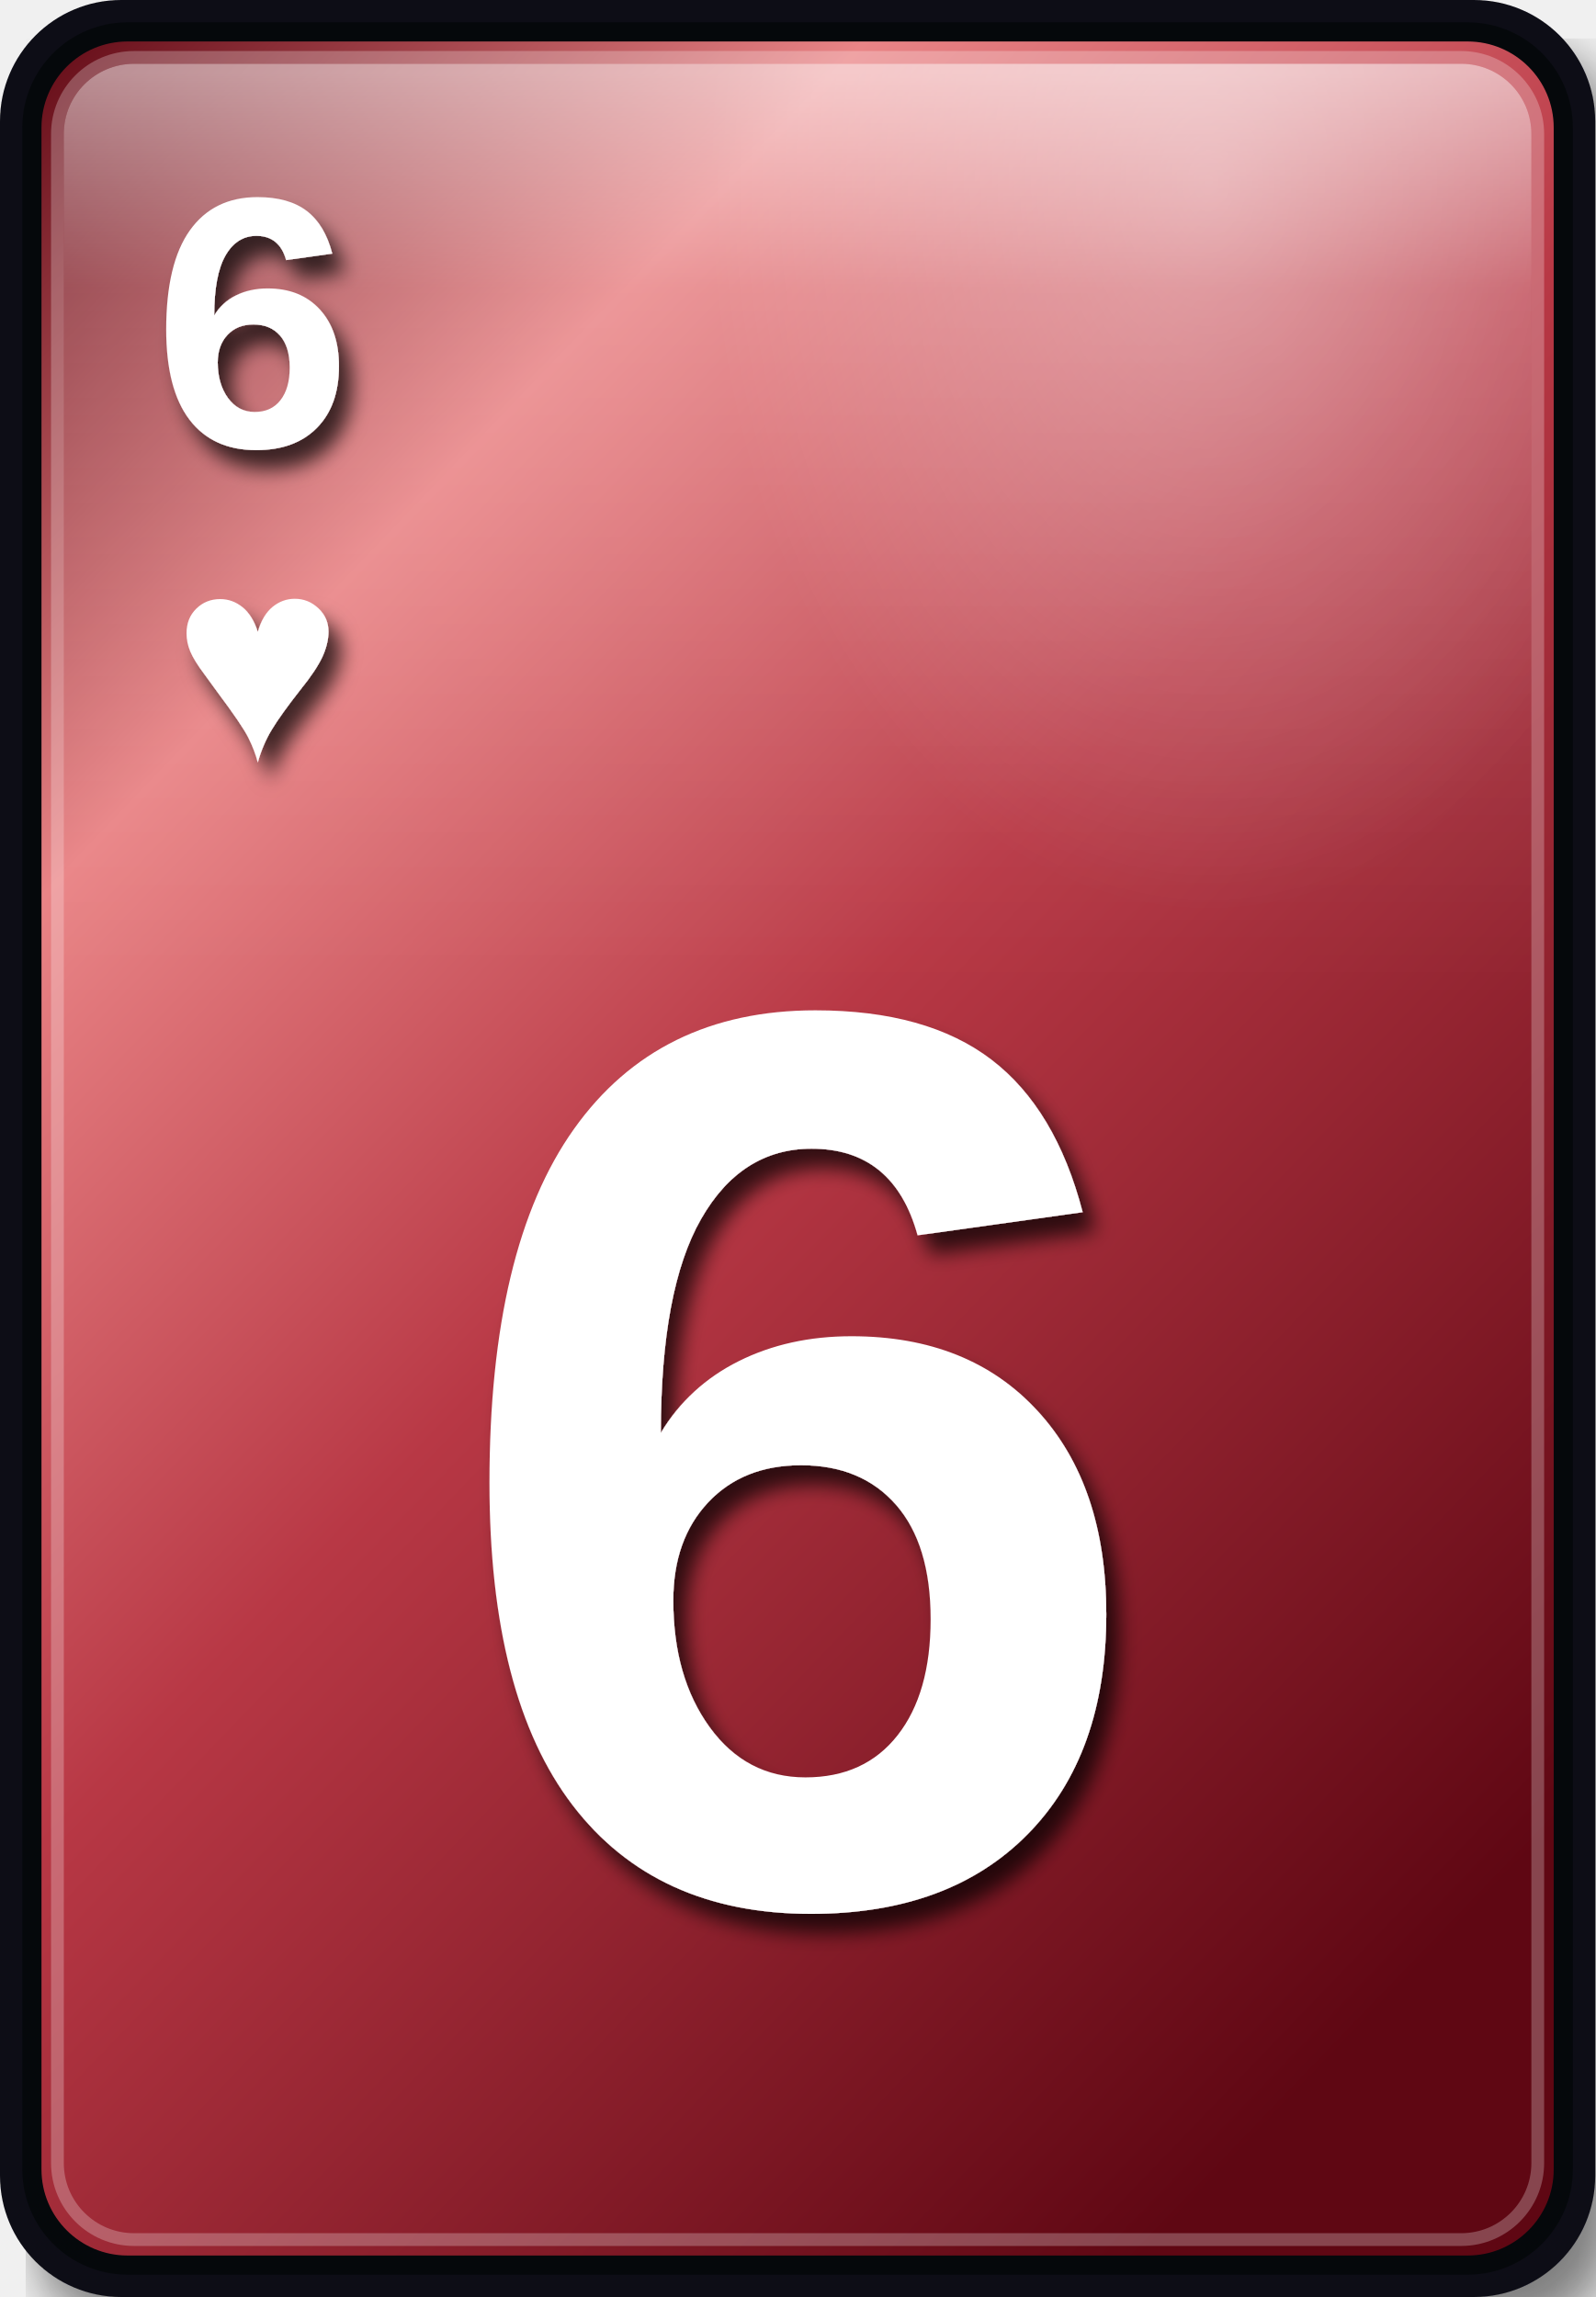
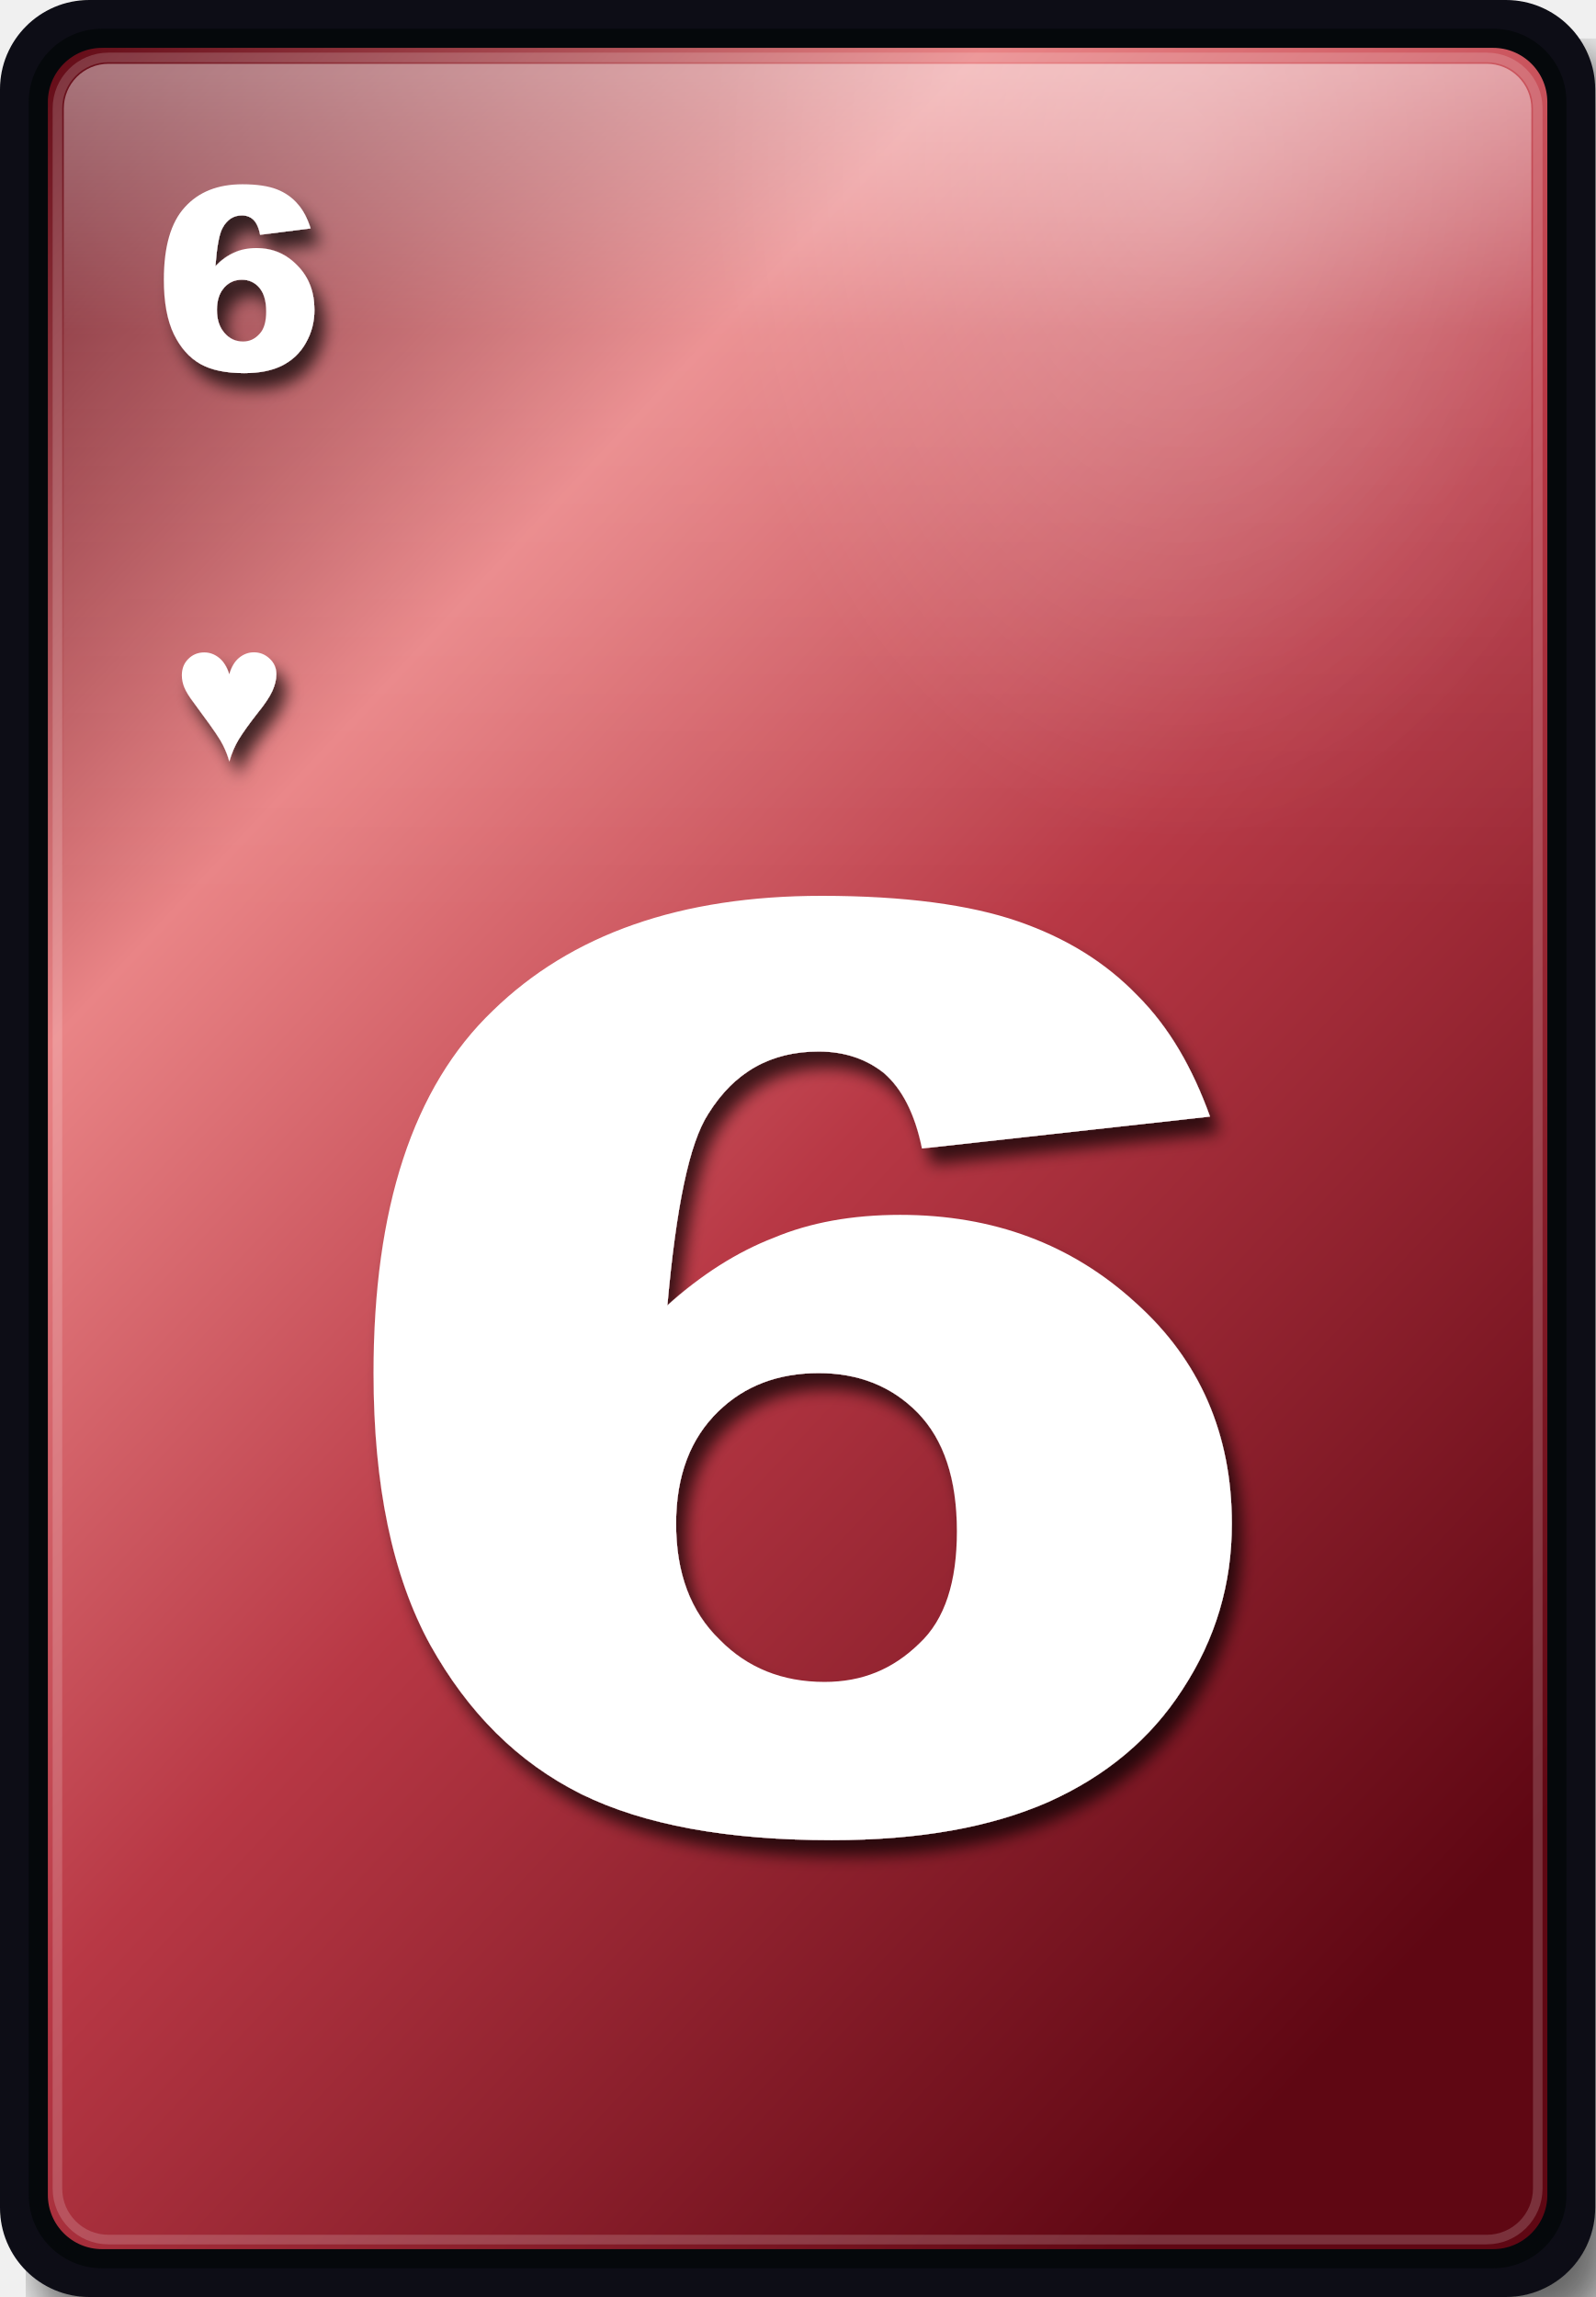
<svg xmlns="http://www.w3.org/2000/svg" viewBox="0 0 250 360">
-   <g transform="translate(0 0) scale(1)">
+   <g transform="translate(0 0) scale(1)" shape-rendering="geometricPrecision" text-rendering="geometricPrecision">
    <defs>
-       <linearGradient id="gradient-6h" x1="0" y1="0" x2="0.72" y2="1">
+       <linearGradient id="gradient-6h" x1="0" y1="0" x2=".72" y2="1">
        <stop stop-color="#5f0713" />
-         <stop offset=".26" stop-color="#e98486" />
-         <stop offset=".54" stop-color="#b83845" />
+         <stop offset=".3" stop-color="#e98486" />
+         <stop offset=".58" stop-color="#b83845" />
        <stop offset="1" stop-color="#5f0713" />
      </linearGradient>
      <linearGradient id="shine-6h" x1="0" y1="0" x2="0" y2="1">
-         <stop stop-color="#fff" stop-opacity=".52" />
-         <stop offset=".1" stop-color="#fff" stop-opacity=".16" />
-         <stop offset=".43" stop-color="#fff" stop-opacity="0" />
+         <stop stop-color="#fff" stop-opacity=".42" />
+         <stop offset=".12" stop-color="#fff" stop-opacity=".12" />
+         <stop offset=".39" stop-color="#fff" stop-opacity="0" />
      </linearGradient>
-       <radialGradient id="glow-6h" cx="78%" cy="5%" r="68%">
-         <stop stop-color="#fff" stop-opacity=".35" />
-         <stop offset=".5" stop-color="#fff" stop-opacity="0" />
+       <radialGradient id="glow-6h" cx="76%" cy="4%" r="66%">
+         <stop stop-color="#fff" stop-opacity=".22" />
+         <stop offset=".48" stop-color="#fff" stop-opacity="0" />
      </radialGradient>
-       <filter id="shadow-6h" x="-20%" y="-20%" width="140%" height="140%">
-         <feDropShadow dx="4" dy="6" stdDeviation="4" flood-color="#000" flood-opacity=".48" />
+       <filter id="shadow-6h" x="-20%" y="-20%" width="145%" height="150%">
+         <feDropShadow dx="4" dy="6" stdDeviation="4" flood-color="#000" flood-opacity=".58" />
      </filter>
-       <filter id="text-shadow-6h" x="-20%" y="-20%" width="140%" height="150%">
-         <feDropShadow dx="2" dy="3" stdDeviation="1.5" flood-color="#000" flood-opacity=".72" />
+       <filter id="text-shadow-6h" x="-25%" y="-25%" width="150%" height="155%">
+         <feDropShadow dx="1.5" dy="2.5" stdDeviation="1.2" flood-color="#000" flood-opacity=".7" />
      </filter>
    </defs>
-     <rect x="0" y="0" width="250" height="360" rx="19" fill="#0a0e14" filter="url(#shadow-6h)" />
-     <rect x="5" y="5" width="240" height="350" rx="15" fill="url(#gradient-6h)" stroke="#05080b" stroke-width="3" />
-     <rect x="9" y="9" width="232" height="342" rx="12" fill="none" stroke="#fff" stroke-opacity=".25" stroke-width="2" />
-     <rect x="10" y="10" width="230" height="340" rx="11" fill="url(#glow-6h)" />
-     <rect x="10" y="10" width="230" height="340" rx="11" fill="url(#shine-6h)" />
+     <rect x="0" y="0" width="250" height="360" rx="14" fill="#0a0e14" filter="url(#shadow-6h)" />
+     <rect x="6" y="6" width="238" height="348" rx="10" fill="url(#gradient-6h)" stroke="#05080b" stroke-width="3" />
+     <rect x="9" y="9" width="232" height="342" rx="8" fill="none" stroke="#fff" stroke-opacity=".17" stroke-width="1.5" />
+     <rect x="10" y="10" width="230" height="340" rx="7" fill="url(#glow-6h)" />
+     <rect x="10" y="10" width="230" height="340" rx="7" fill="url(#shine-6h)" />
    <g fill="#fff" filter="url(#text-shadow-6h)">
-       <text x="24" y="70" font-family="Arial Black, Arial, sans-serif" font-size="56" font-weight="900" letter-spacing="-3">6</text>
-       <text x="27" y="119" font-family="Georgia, 'Times New Roman', serif" font-size="45">♥</text>
-       <text x="125" y="298" text-anchor="middle" font-family="Arial Black, Arial, sans-serif" font-size="200" font-weight="900" letter-spacing="-7">6</text>
+       <path d="M0.617,-0.555L0.419,-0.53C0.414,-0.558 0.405,-0.577 0.393,-0.589 0.381,-0.6 0.366,-0.606 0.348,-0.606 0.315,-0.606 0.29,-0.59 0.272,-0.557 0.259,-0.534 0.25,-0.484 0.244,-0.407 0.267,-0.431 0.292,-0.449 0.317,-0.46 0.342,-0.472 0.371,-0.478 0.404,-0.478 0.468,-0.478 0.522,-0.455 0.566,-0.409 0.61,-0.364 0.632,-0.306 0.632,-0.236 0.632,-0.189 0.621,-0.146 0.598,-0.106 0.576,-0.067 0.545,-0.038 0.506,-0.018 0.466,0.002 0.417,0.012 0.357,0.012 0.285,0.012 0.228,-9.31322574615479E-10 0.185,-0.024 0.141,-0.049 0.107,-0.088 0.081,-0.141 0.055,-0.195 0.042,-0.266 0.042,-0.354 0.042,-0.483 0.069,-0.578 0.124,-0.638 0.178,-0.698 0.253,-0.728 0.35,-0.728 0.407,-0.728 0.452,-0.721 0.485,-0.708 0.518,-0.695 0.545,-0.676 0.567,-0.65 0.589,-0.625 0.605,-0.593 0.617,-0.555z M0.25,-0.236C0.25,-0.197 0.26,-0.167 0.28,-0.145 0.299,-0.123 0.323,-0.112 0.352,-0.112 0.378,-0.112 0.399,-0.122 0.417,-0.142 0.435,-0.161 0.443,-0.191 0.443,-0.23 0.443,-0.271 0.434,-0.302 0.416,-0.323 0.398,-0.344 0.375,-0.354 0.348,-0.354 0.32,-0.354 0.297,-0.344 0.279,-0.324 0.26,-0.303 0.25,-0.274 0.25,-0.236z" transform="matrix(40 0 0 40 24 58)" />
+       <text x="27" y="119" font-family="Georgia, 'Times New Roman', serif" font-size="30">♥</text>
+       <path d="M0.617,-0.555L0.419,-0.53C0.414,-0.558 0.405,-0.577 0.393,-0.589 0.381,-0.6 0.366,-0.606 0.348,-0.606 0.315,-0.606 0.29,-0.59 0.272,-0.557 0.259,-0.534 0.25,-0.484 0.244,-0.407 0.267,-0.431 0.292,-0.449 0.317,-0.46 0.342,-0.472 0.371,-0.478 0.404,-0.478 0.468,-0.478 0.522,-0.455 0.566,-0.409 0.61,-0.364 0.632,-0.306 0.632,-0.236 0.632,-0.189 0.621,-0.146 0.598,-0.106 0.576,-0.067 0.545,-0.038 0.506,-0.018 0.466,0.002 0.417,0.012 0.357,0.012 0.285,0.012 0.228,-9.31322574615479E-10 0.185,-0.024 0.141,-0.049 0.107,-0.088 0.081,-0.141 0.055,-0.195 0.042,-0.266 0.042,-0.354 0.042,-0.483 0.069,-0.578 0.124,-0.638 0.178,-0.698 0.253,-0.728 0.35,-0.728 0.407,-0.728 0.452,-0.721 0.485,-0.708 0.518,-0.695 0.545,-0.676 0.567,-0.65 0.589,-0.625 0.605,-0.593 0.617,-0.555z M0.25,-0.236C0.25,-0.197 0.26,-0.167 0.28,-0.145 0.299,-0.123 0.323,-0.112 0.352,-0.112 0.378,-0.112 0.399,-0.122 0.417,-0.142 0.435,-0.161 0.443,-0.191 0.443,-0.23 0.443,-0.271 0.434,-0.302 0.416,-0.323 0.398,-0.344 0.375,-0.354 0.348,-0.354 0.32,-0.354 0.297,-0.344 0.279,-0.324 0.26,-0.303 0.25,-0.274 0.25,-0.236z" transform="matrix(228 0 0 200 48.96289 286)" />
    </g>
  </g>
</svg>
